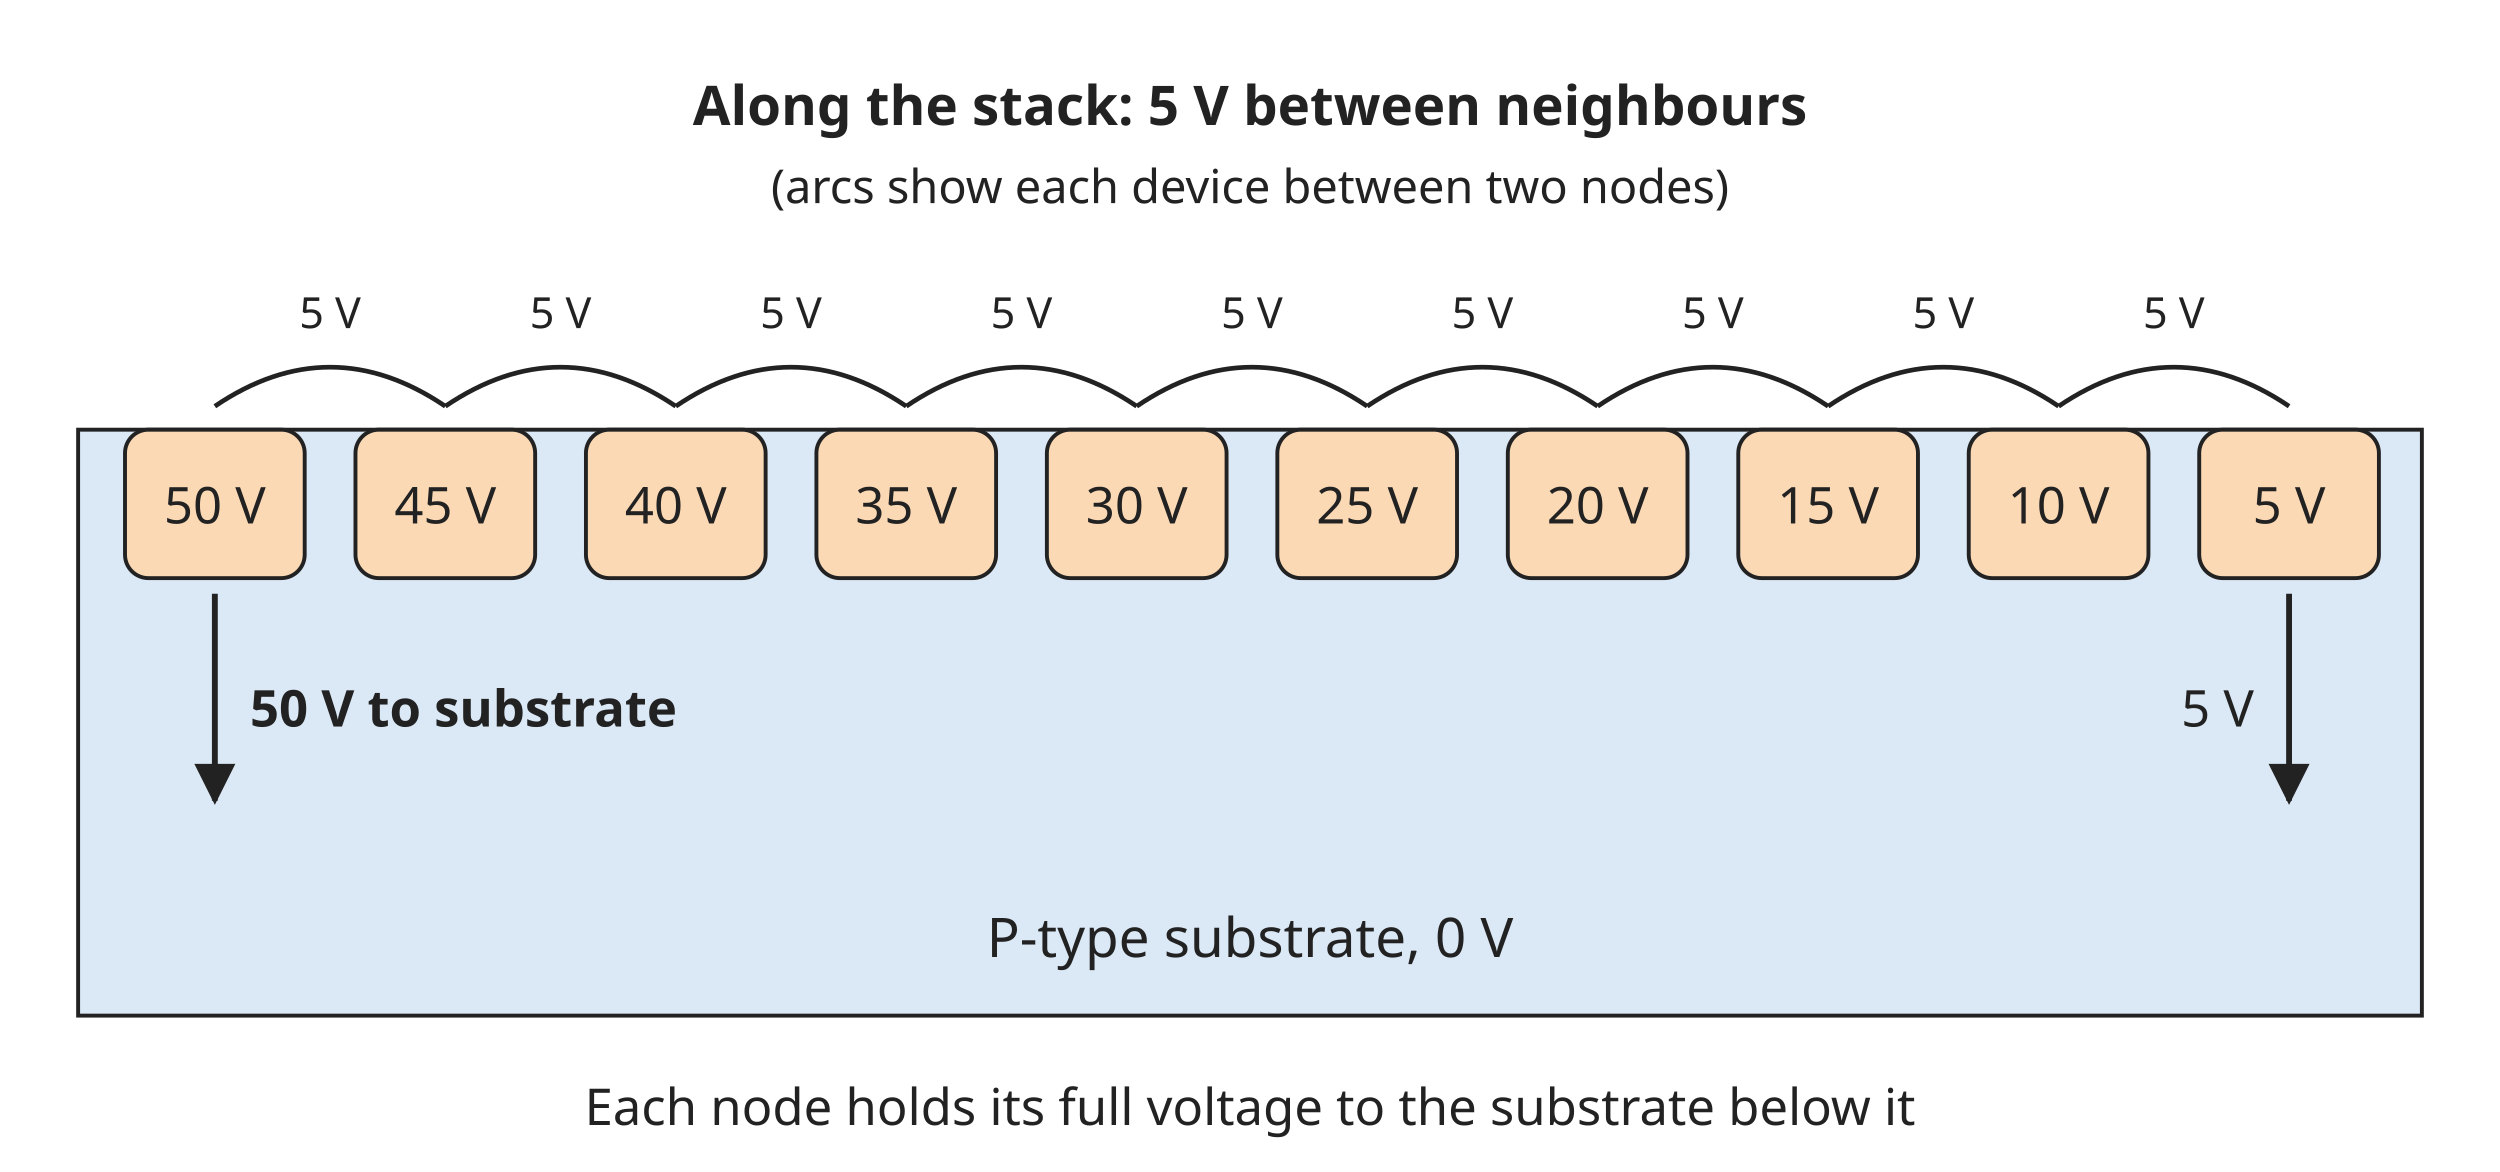
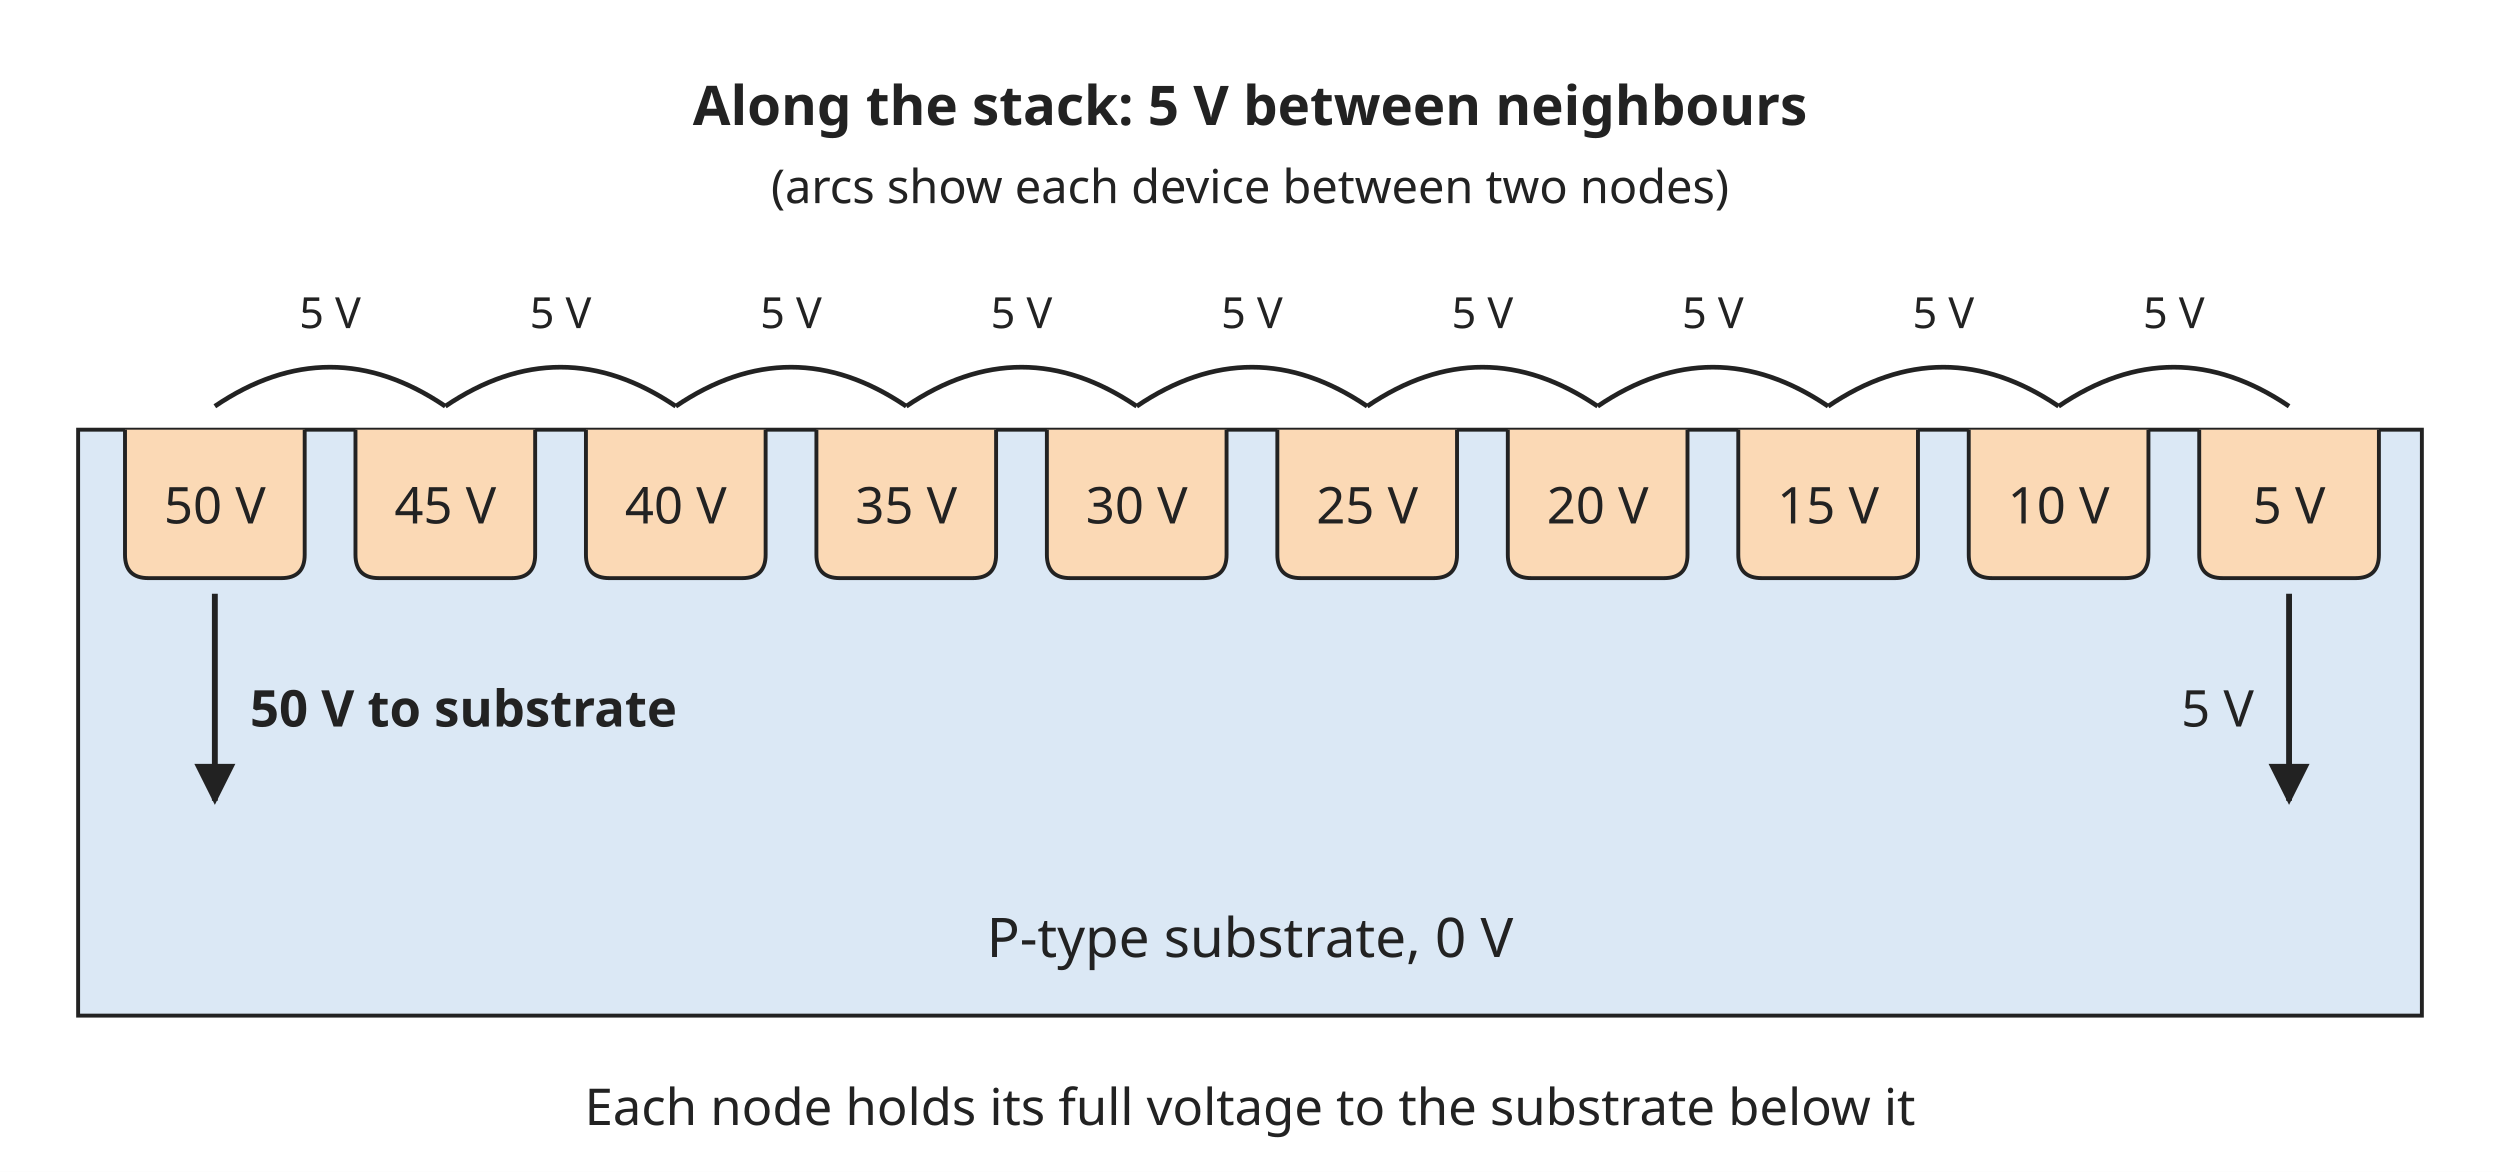
<svg xmlns="http://www.w3.org/2000/svg" width="640" height="300" viewBox="0 0 640 300" font-family="sans-serif" font-size="13">
  <rect width="640" height="300" fill="white" />
  <defs>
    <marker id="arrow" viewBox="0 0 10 10" refX="9" refY="5" markerWidth="7" markerHeight="7" orient="auto-start-reverse">
      <path d="M0,0 L10,5 L0,10 z" fill="#222222" />
    </marker>
  </defs>
  <rect x="20" y="110" width="600" height="150" rx="0" fill="#dbe8f5" stroke="#222222" />
  <text x="320" y="245" text-anchor="middle" font-size="14" font-weight="normal" fill="#222222">P-type substrate, 0 V</text>
-   <rect x="32" y="110" width="46" height="38" rx="6" fill="#fbd9b5" stroke="#222222" />
+   <path d="M32,110 L32,142 Q32,148 38,148 L72,148 Q78,148 78,142 L78,110" fill="#fbd9b5" stroke="#222222" />
  <text x="55.0" y="134" text-anchor="middle" font-size="13" font-weight="normal" fill="#222222">50 V</text>
  <text x="84.5" y="84" text-anchor="middle" font-size="11" font-weight="normal" fill="#222222">5 V</text>
  <path d="M55.0,104 Q84.5,84 114.0,104" stroke="#222222" stroke-width="1.2" fill="none" />
-   <rect x="91" y="110" width="46" height="38" rx="6" fill="#fbd9b5" stroke="#222222" />
+   <path d="M91,110 L91,142 Q91,148 97,148 L131,148 Q137,148 137,142 L137,110" fill="#fbd9b5" stroke="#222222" />
  <text x="114.0" y="134" text-anchor="middle" font-size="13" font-weight="normal" fill="#222222">45 V</text>
  <text x="143.5" y="84" text-anchor="middle" font-size="11" font-weight="normal" fill="#222222">5 V</text>
  <path d="M114.0,104 Q143.5,84 173.0,104" stroke="#222222" stroke-width="1.2" fill="none" />
-   <rect x="150" y="110" width="46" height="38" rx="6" fill="#fbd9b5" stroke="#222222" />
+   <path d="M150,110 L150,142 Q150,148 156,148 L190,148 Q196,148 196,142 L196,110" fill="#fbd9b5" stroke="#222222" />
  <text x="173.0" y="134" text-anchor="middle" font-size="13" font-weight="normal" fill="#222222">40 V</text>
  <text x="202.5" y="84" text-anchor="middle" font-size="11" font-weight="normal" fill="#222222">5 V</text>
  <path d="M173.0,104 Q202.5,84 232.0,104" stroke="#222222" stroke-width="1.2" fill="none" />
-   <rect x="209" y="110" width="46" height="38" rx="6" fill="#fbd9b5" stroke="#222222" />
+   <path d="M209,110 L209,142 Q209,148 215,148 L249,148 Q255,148 255,142 L255,110" fill="#fbd9b5" stroke="#222222" />
  <text x="232.0" y="134" text-anchor="middle" font-size="13" font-weight="normal" fill="#222222">35 V</text>
  <text x="261.5" y="84" text-anchor="middle" font-size="11" font-weight="normal" fill="#222222">5 V</text>
  <path d="M232.0,104 Q261.5,84 291.0,104" stroke="#222222" stroke-width="1.2" fill="none" />
-   <rect x="268" y="110" width="46" height="38" rx="6" fill="#fbd9b5" stroke="#222222" />
+   <path d="M268,110 L268,142 Q268,148 274,148 L308,148 Q314,148 314,142 L314,110" fill="#fbd9b5" stroke="#222222" />
  <text x="291.0" y="134" text-anchor="middle" font-size="13" font-weight="normal" fill="#222222">30 V</text>
  <text x="320.5" y="84" text-anchor="middle" font-size="11" font-weight="normal" fill="#222222">5 V</text>
  <path d="M291.0,104 Q320.5,84 350.0,104" stroke="#222222" stroke-width="1.2" fill="none" />
-   <rect x="327" y="110" width="46" height="38" rx="6" fill="#fbd9b5" stroke="#222222" />
+   <path d="M327,110 L327,142 Q327,148 333,148 L367,148 Q373,148 373,142 L373,110" fill="#fbd9b5" stroke="#222222" />
  <text x="350.0" y="134" text-anchor="middle" font-size="13" font-weight="normal" fill="#222222">25 V</text>
  <text x="379.5" y="84" text-anchor="middle" font-size="11" font-weight="normal" fill="#222222">5 V</text>
  <path d="M350.0,104 Q379.5,84 409.0,104" stroke="#222222" stroke-width="1.2" fill="none" />
-   <rect x="386" y="110" width="46" height="38" rx="6" fill="#fbd9b5" stroke="#222222" />
+   <path d="M386,110 L386,142 Q386,148 392,148 L426,148 Q432,148 432,142 L432,110" fill="#fbd9b5" stroke="#222222" />
  <text x="409.0" y="134" text-anchor="middle" font-size="13" font-weight="normal" fill="#222222">20 V</text>
  <text x="438.5" y="84" text-anchor="middle" font-size="11" font-weight="normal" fill="#222222">5 V</text>
  <path d="M409.0,104 Q438.5,84 468.0,104" stroke="#222222" stroke-width="1.2" fill="none" />
-   <rect x="445" y="110" width="46" height="38" rx="6" fill="#fbd9b5" stroke="#222222" />
+   <path d="M445,110 L445,142 Q445,148 451,148 L485,148 Q491,148 491,142 L491,110" fill="#fbd9b5" stroke="#222222" />
  <text x="468.0" y="134" text-anchor="middle" font-size="13" font-weight="normal" fill="#222222">15 V</text>
  <text x="497.5" y="84" text-anchor="middle" font-size="11" font-weight="normal" fill="#222222">5 V</text>
  <path d="M468.0,104 Q497.5,84 527.0,104" stroke="#222222" stroke-width="1.2" fill="none" />
-   <rect x="504" y="110" width="46" height="38" rx="6" fill="#fbd9b5" stroke="#222222" />
+   <path d="M504,110 L504,142 Q504,148 510,148 L544,148 Q550,148 550,142 L550,110" fill="#fbd9b5" stroke="#222222" />
  <text x="527.0" y="134" text-anchor="middle" font-size="13" font-weight="normal" fill="#222222">10 V</text>
  <text x="556.5" y="84" text-anchor="middle" font-size="11" font-weight="normal" fill="#222222">5 V</text>
  <path d="M527.0,104 Q556.5,84 586.0,104" stroke="#222222" stroke-width="1.2" fill="none" />
-   <rect x="563" y="110" width="46" height="38" rx="6" fill="#fbd9b5" stroke="#222222" />
+   <path d="M563,110 L563,142 Q563,148 569,148 L603,148 Q609,148 609,142 L609,110" fill="#fbd9b5" stroke="#222222" />
  <text x="586.0" y="134" text-anchor="middle" font-size="13" font-weight="normal" fill="#222222">5 V</text>
  <text x="320" y="32" text-anchor="middle" font-size="14" font-weight="bold" fill="#222222">Along the stack: 5 V between neighbours</text>
  <text x="320" y="52" text-anchor="middle" font-size="12" font-weight="normal" fill="#222222">(arcs show each device between two nodes)</text>
  <line x1="55" y1="152" x2="55" y2="205" stroke="#222222" stroke-width="1.5" marker-end="url(#arrow)" />
  <text x="64" y="186" text-anchor="start" font-size="13" font-weight="bold" fill="#222222">50 V to substrate</text>
  <line x1="586.0" y1="152" x2="586.0" y2="205" stroke="#222222" stroke-width="1.5" marker-end="url(#arrow)" />
  <text x="577.0" y="186" text-anchor="end" font-size="13" font-weight="normal" fill="#222222">5 V</text>
  <text x="320" y="288" text-anchor="middle" font-size="13" font-weight="normal" fill="#222222">Each node holds its full voltage to the substrate below it</text>
</svg>
